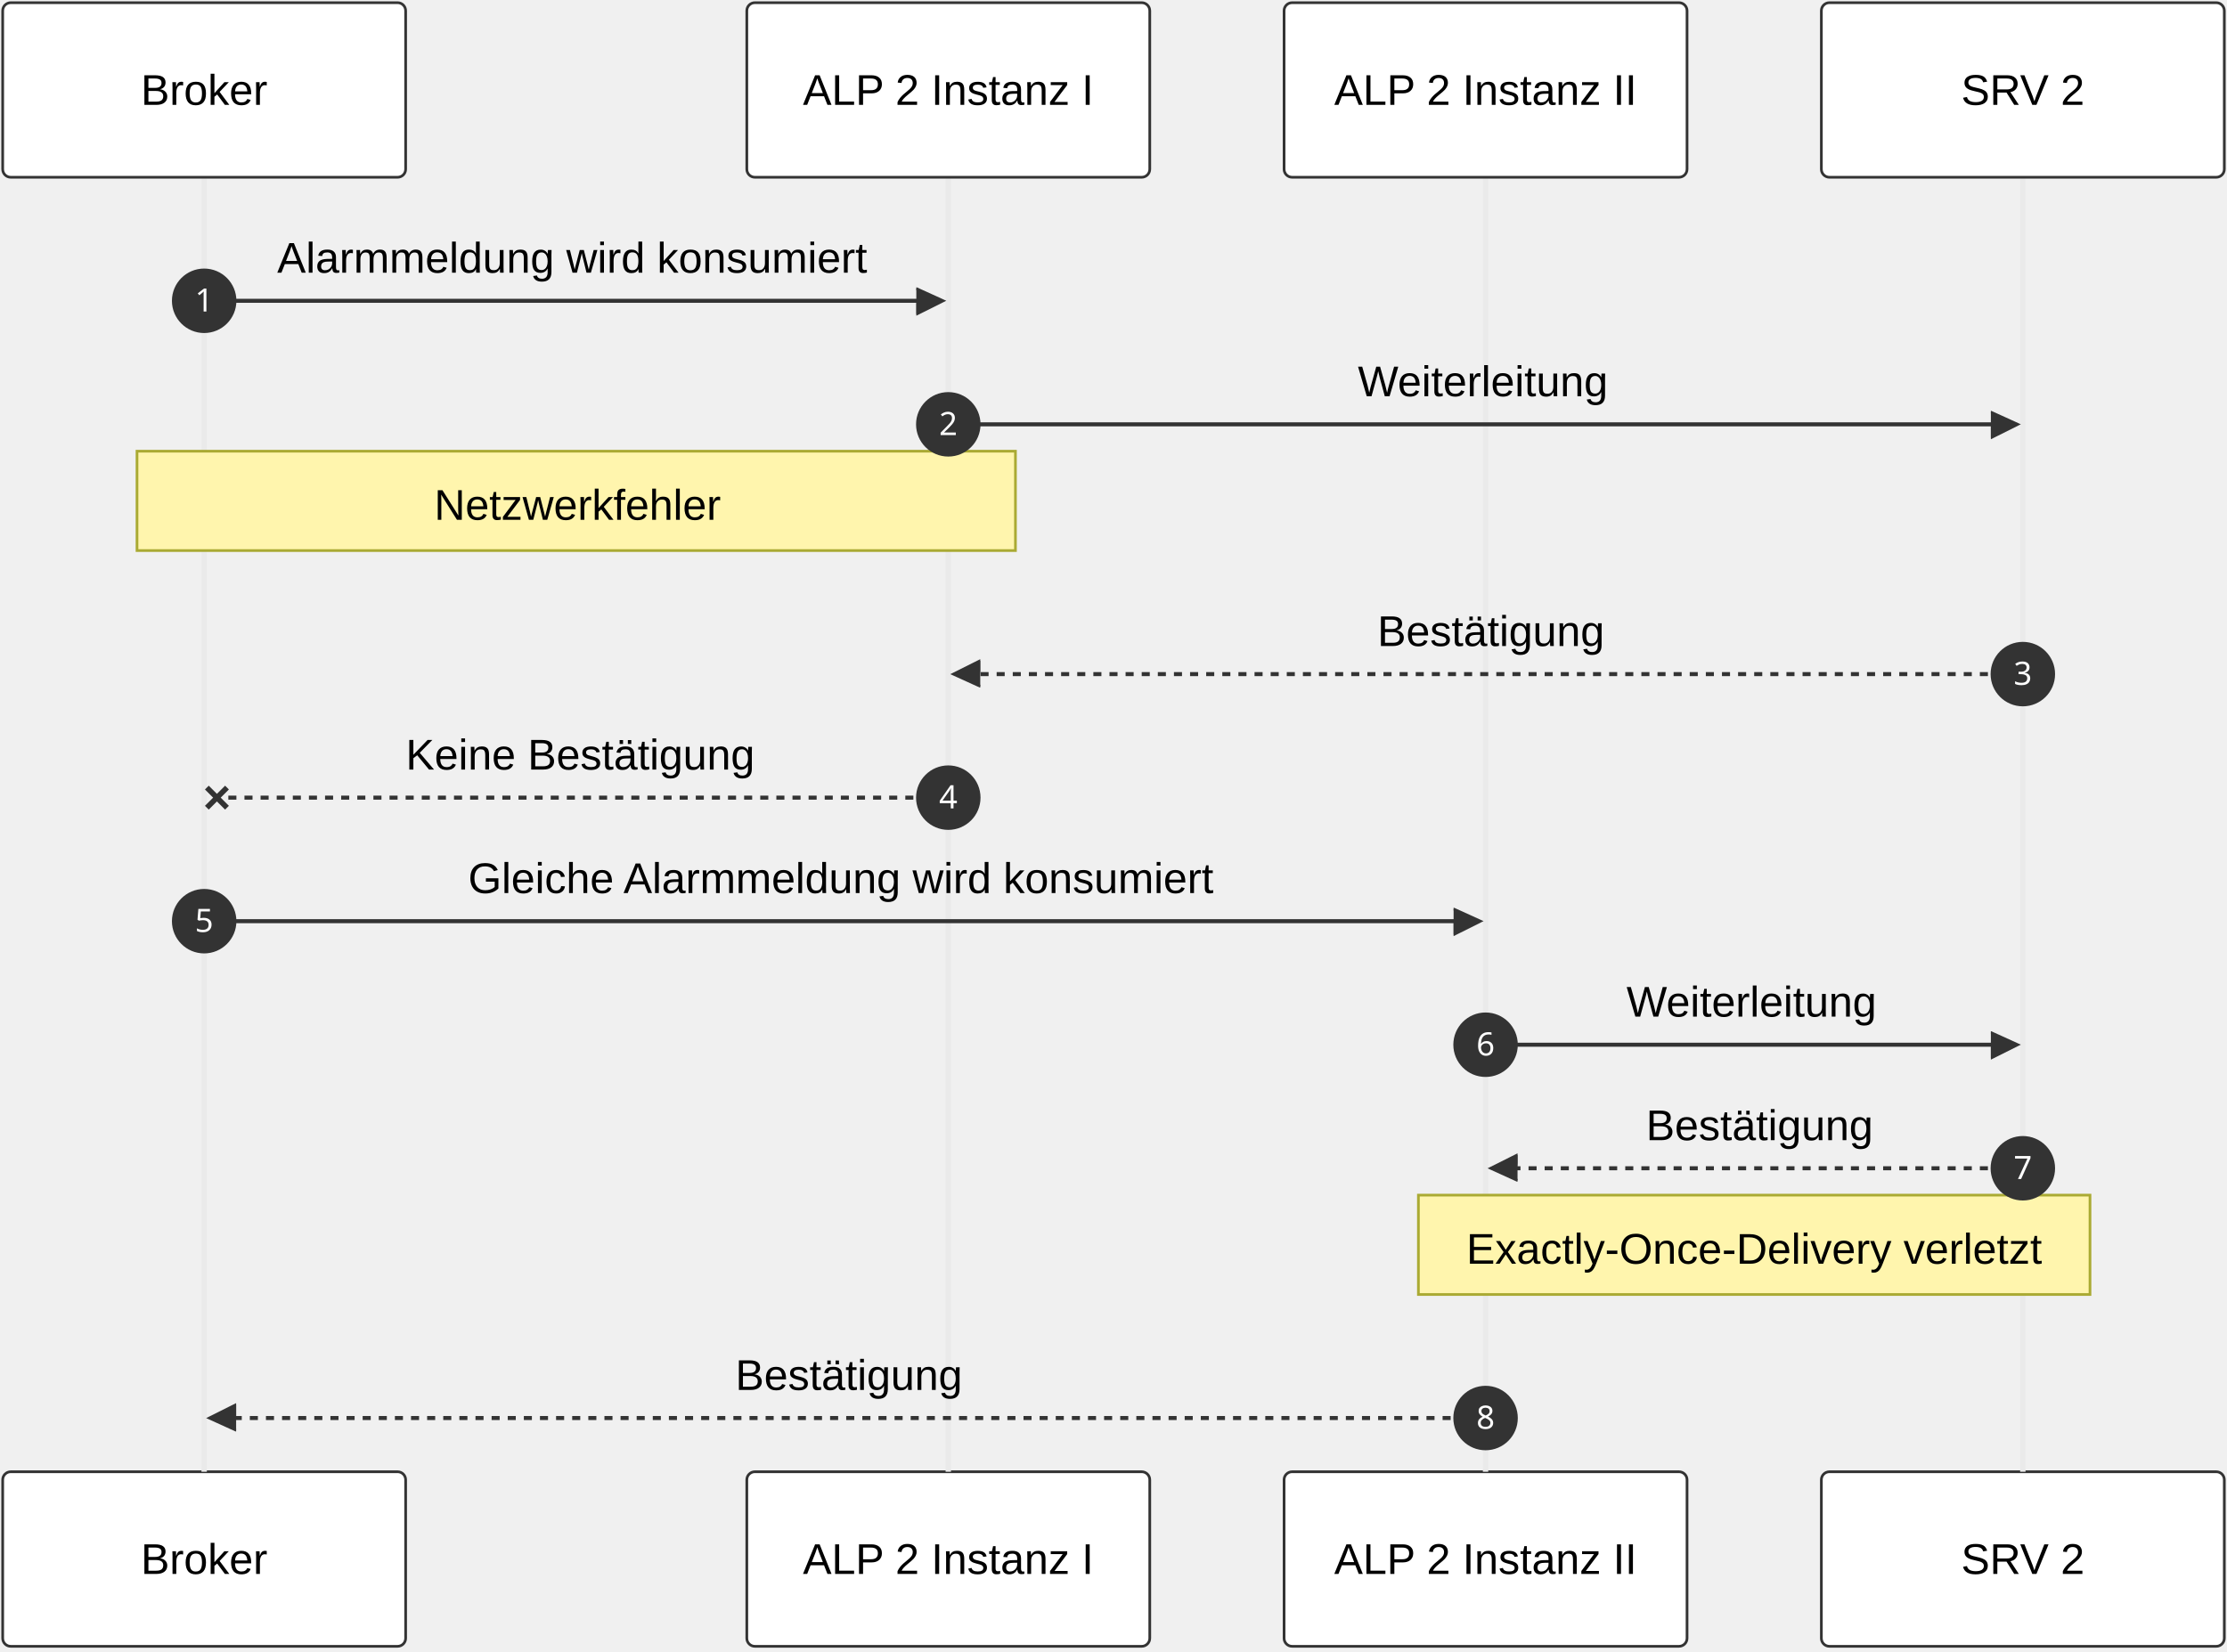
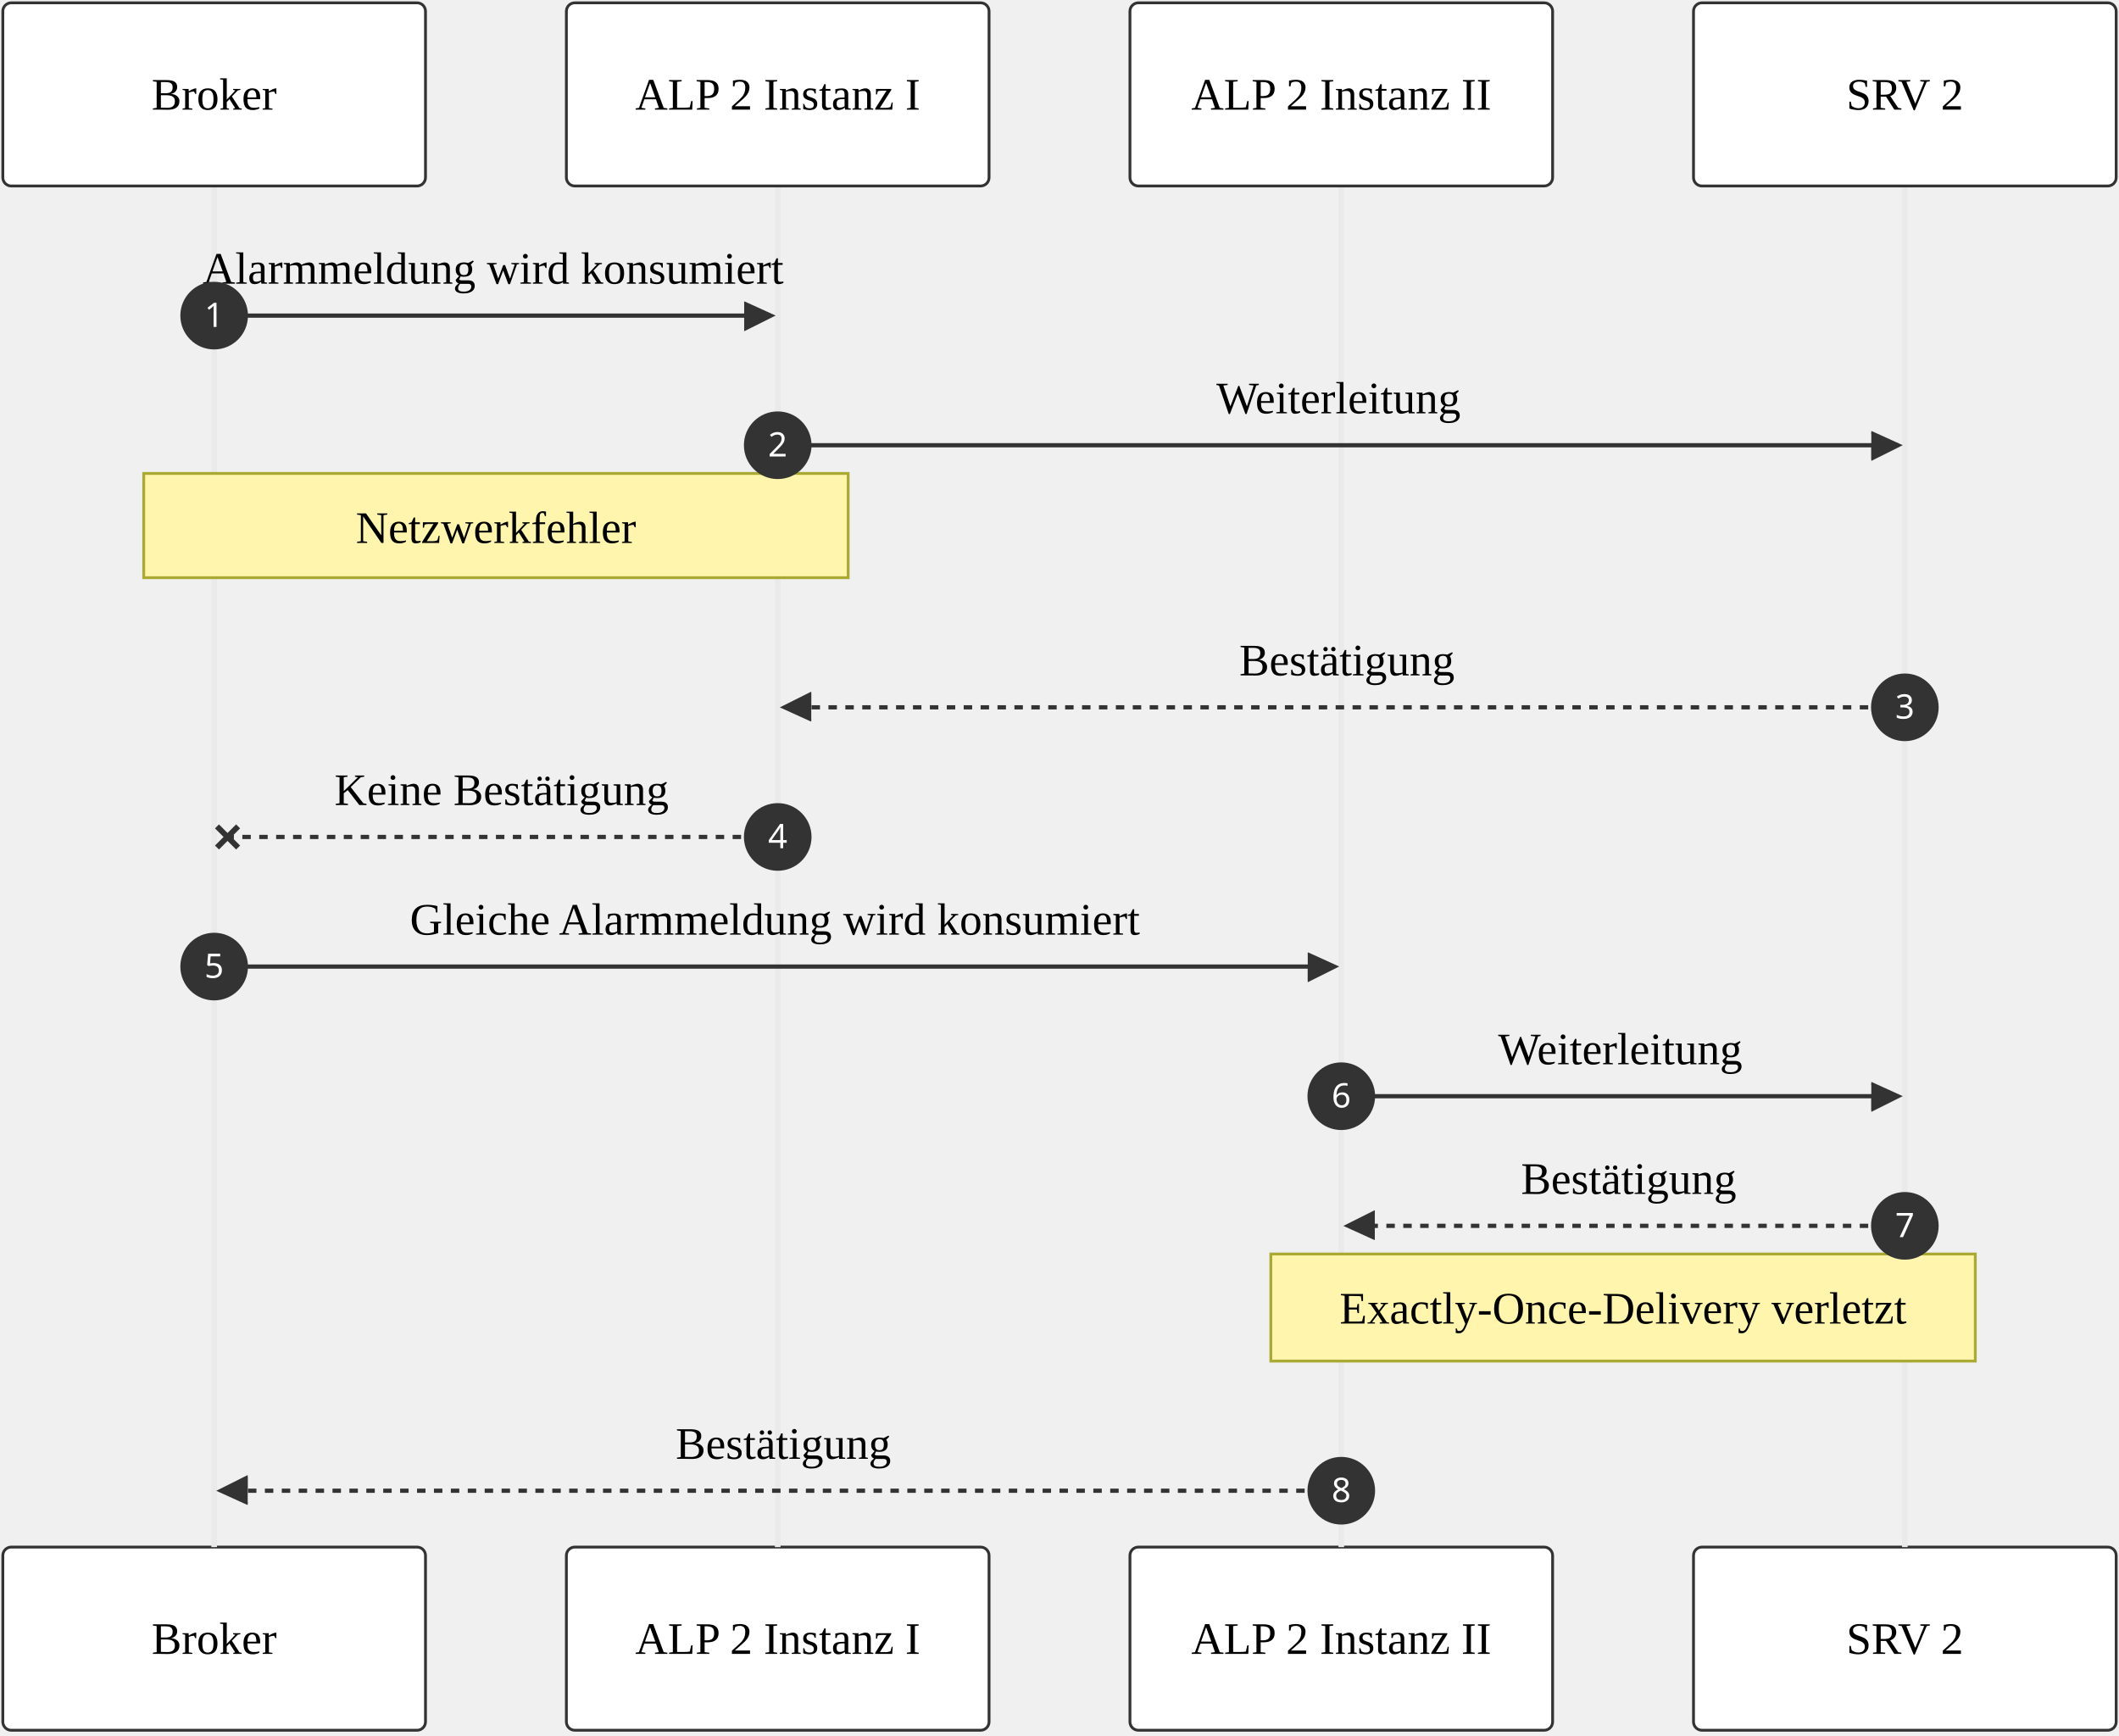
- <svg xmlns="http://www.w3.org/2000/svg" id="my-svg" width="100%" style="max-width: 829px; background-color: white;" viewBox="-1 -1 829 615" role="graphics-document document" aria-roledescription="sequence">
+ <svg xmlns="http://www.w3.org/2000/svg" id="my-svg" width="100%" style="max-width: 752px; background-color: white;" viewBox="-1 -1 752 616" role="graphics-document document" aria-roledescription="sequence">
  <g>
-     <rect x="677" y="547" fill="#eaeaea" stroke="#666" width="150" height="65" name="S" rx="3" ry="3" class="actor actor-bottom" />
-     <text x="752" y="579.5" dominant-baseline="central" alignment-baseline="central" class="actor actor-box" style="text-anchor: middle; font-size: 16px; font-weight: 400;">
-       <tspan x="752" dy="0">SRV 2</tspan>
+     <rect x="600" y="548" fill="#eaeaea" stroke="#666" width="150" height="65" name="S" rx="3" ry="3" class="actor actor-bottom" />
+     <text x="675" y="580.5" dominant-baseline="central" alignment-baseline="central" class="actor actor-box" style="text-anchor: middle; font-size: 16px; font-weight: 400;">
+       <tspan x="675" dy="0">SRV 2</tspan>
    </text>
  </g>
  <g>
-     <rect x="477" y="547" fill="#eaeaea" stroke="#666" width="150" height="65" name="L2" rx="3" ry="3" class="actor actor-bottom" />
-     <text x="552" y="579.5" dominant-baseline="central" alignment-baseline="central" class="actor actor-box" style="text-anchor: middle; font-size: 16px; font-weight: 400;">
-       <tspan x="552" dy="0">ALP 2 Instanz II</tspan>
+     <rect x="400" y="548" fill="#eaeaea" stroke="#666" width="150" height="65" name="L2" rx="3" ry="3" class="actor actor-bottom" />
+     <text x="475" y="580.5" dominant-baseline="central" alignment-baseline="central" class="actor actor-box" style="text-anchor: middle; font-size: 16px; font-weight: 400;">
+       <tspan x="475" dy="0">ALP 2 Instanz II</tspan>
    </text>
  </g>
  <g>
-     <rect x="277" y="547" fill="#eaeaea" stroke="#666" width="150" height="65" name="L1" rx="3" ry="3" class="actor actor-bottom" />
-     <text x="352" y="579.5" dominant-baseline="central" alignment-baseline="central" class="actor actor-box" style="text-anchor: middle; font-size: 16px; font-weight: 400;">
-       <tspan x="352" dy="0">ALP 2 Instanz I</tspan>
+     <rect x="200" y="548" fill="#eaeaea" stroke="#666" width="150" height="65" name="L1" rx="3" ry="3" class="actor actor-bottom" />
+     <text x="275" y="580.5" dominant-baseline="central" alignment-baseline="central" class="actor actor-box" style="text-anchor: middle; font-size: 16px; font-weight: 400;">
+       <tspan x="275" dy="0">ALP 2 Instanz I</tspan>
    </text>
  </g>
  <g>
-     <rect x="0" y="547" fill="#eaeaea" stroke="#666" width="150" height="65" name="B" rx="3" ry="3" class="actor actor-bottom" />
-     <text x="75" y="579.5" dominant-baseline="central" alignment-baseline="central" class="actor actor-box" style="text-anchor: middle; font-size: 16px; font-weight: 400;">
+     <rect x="0" y="548" fill="#eaeaea" stroke="#666" width="150" height="65" name="B" rx="3" ry="3" class="actor actor-bottom" />
+     <text x="75" y="580.5" dominant-baseline="central" alignment-baseline="central" class="actor actor-box" style="text-anchor: middle; font-size: 16px; font-weight: 400;">
      <tspan x="75" dy="0">Broker</tspan>
    </text>
  </g>
  <g>
-     <line id="actor3" x1="752" y1="65" x2="752" y2="547" class="actor-line 200" stroke-width="0.5px" stroke="#999" name="S" data-et="life-line" data-id="S" />
+     <line id="actor3" x1="675" y1="65" x2="675" y2="548" class="actor-line 200" stroke-width="0.5px" stroke="#999" name="S" data-et="life-line" data-id="S" />
    <g id="root-3" data-et="participant" data-type="participant" data-id="S">
-       <rect x="677" y="0" fill="#eaeaea" stroke="#666" width="150" height="65" name="S" rx="3" ry="3" class="actor actor-top" />
-       <text x="752" y="32.5" dominant-baseline="central" alignment-baseline="central" class="actor actor-box" style="text-anchor: middle; font-size: 16px; font-weight: 400;">
-         <tspan x="752" dy="0">SRV 2</tspan>
+       <rect x="600" y="0" fill="#eaeaea" stroke="#666" width="150" height="65" name="S" rx="3" ry="3" class="actor actor-top" />
+       <text x="675" y="32.5" dominant-baseline="central" alignment-baseline="central" class="actor actor-box" style="text-anchor: middle; font-size: 16px; font-weight: 400;">
+         <tspan x="675" dy="0">SRV 2</tspan>
      </text>
    </g>
  </g>
  <g>
-     <line id="actor2" x1="552" y1="65" x2="552" y2="547" class="actor-line 200" stroke-width="0.5px" stroke="#999" name="L2" data-et="life-line" data-id="L2" />
+     <line id="actor2" x1="475" y1="65" x2="475" y2="548" class="actor-line 200" stroke-width="0.5px" stroke="#999" name="L2" data-et="life-line" data-id="L2" />
    <g id="root-2" data-et="participant" data-type="participant" data-id="L2">
-       <rect x="477" y="0" fill="#eaeaea" stroke="#666" width="150" height="65" name="L2" rx="3" ry="3" class="actor actor-top" />
-       <text x="552" y="32.5" dominant-baseline="central" alignment-baseline="central" class="actor actor-box" style="text-anchor: middle; font-size: 16px; font-weight: 400;">
-         <tspan x="552" dy="0">ALP 2 Instanz II</tspan>
+       <rect x="400" y="0" fill="#eaeaea" stroke="#666" width="150" height="65" name="L2" rx="3" ry="3" class="actor actor-top" />
+       <text x="475" y="32.5" dominant-baseline="central" alignment-baseline="central" class="actor actor-box" style="text-anchor: middle; font-size: 16px; font-weight: 400;">
+         <tspan x="475" dy="0">ALP 2 Instanz II</tspan>
      </text>
    </g>
  </g>
  <g>
-     <line id="actor1" x1="352" y1="65" x2="352" y2="547" class="actor-line 200" stroke-width="0.5px" stroke="#999" name="L1" data-et="life-line" data-id="L1" />
+     <line id="actor1" x1="275" y1="65" x2="275" y2="548" class="actor-line 200" stroke-width="0.5px" stroke="#999" name="L1" data-et="life-line" data-id="L1" />
    <g id="root-1" data-et="participant" data-type="participant" data-id="L1">
-       <rect x="277" y="0" fill="#eaeaea" stroke="#666" width="150" height="65" name="L1" rx="3" ry="3" class="actor actor-top" />
-       <text x="352" y="32.5" dominant-baseline="central" alignment-baseline="central" class="actor actor-box" style="text-anchor: middle; font-size: 16px; font-weight: 400;">
-         <tspan x="352" dy="0">ALP 2 Instanz I</tspan>
+       <rect x="200" y="0" fill="#eaeaea" stroke="#666" width="150" height="65" name="L1" rx="3" ry="3" class="actor actor-top" />
+       <text x="275" y="32.5" dominant-baseline="central" alignment-baseline="central" class="actor actor-box" style="text-anchor: middle; font-size: 16px; font-weight: 400;">
+         <tspan x="275" dy="0">ALP 2 Instanz I</tspan>
      </text>
    </g>
  </g>
  <g>
-     <line id="actor0" x1="75" y1="65" x2="75" y2="547" class="actor-line 200" stroke-width="0.5px" stroke="#999" name="B" data-et="life-line" data-id="B" />
+     <line id="actor0" x1="75" y1="65" x2="75" y2="548" class="actor-line 200" stroke-width="0.5px" stroke="#999" name="B" data-et="life-line" data-id="B" />
    <g id="root-0" data-et="participant" data-type="participant" data-id="B">
      <rect x="0" y="0" fill="#eaeaea" stroke="#666" width="150" height="65" name="B" rx="3" ry="3" class="actor actor-top" />
      <text x="75" y="32.5" dominant-baseline="central" alignment-baseline="central" class="actor actor-box" style="text-anchor: middle; font-size: 16px; font-weight: 400;">
        <tspan x="75" dy="0">Broker</tspan>
      </text>
    </g>
  </g>
-   <style>#my-svg{font-family:"trebuchet ms",verdana,arial,sans-serif;font-size:16px;fill:#333;}@keyframes edge-animation-frame{from{stroke-dashoffset:0;}}@keyframes dash{to{stroke-dashoffset:0;}}#my-svg .edge-animation-slow{stroke-dasharray:9,5!important;stroke-dashoffset:900;animation:dash 50s linear infinite;stroke-linecap:round;}#my-svg .edge-animation-fast{stroke-dasharray:9,5!important;stroke-dashoffset:900;animation:dash 20s linear infinite;stroke-linecap:round;}#my-svg .error-icon{fill:hsl(220.588, 100%, 98.333%);}#my-svg .error-text{fill:rgb(8.5, 5.75, 0);stroke:rgb(8.5, 5.75, 0);}#my-svg .edge-thickness-normal{stroke-width:1px;}#my-svg .edge-thickness-thick{stroke-width:3.5px;}#my-svg .edge-pattern-solid{stroke-dasharray:0;}#my-svg .edge-thickness-invisible{stroke-width:0;fill:none;}#my-svg .edge-pattern-dashed{stroke-dasharray:3;}#my-svg .edge-pattern-dotted{stroke-dasharray:2;}#my-svg .marker{fill:#0b0b0b;stroke:#0b0b0b;}#my-svg .marker.cross{stroke:#0b0b0b;}#my-svg svg{font-family:"trebuchet ms",verdana,arial,sans-serif;font-size:16px;}#my-svg p{margin:0;}#my-svg .actor{stroke:#333333;fill:#ffffff;stroke-width:1;}#my-svg rect.actor.outer-path[data-look="neo"]{filter:drop-shadow( 1px 2px 2px rgba(185,185,185,1));}#my-svg rect.note[data-look="neo"]{stroke:#aaaa33;fill:#fff5ad;filter:drop-shadow( 1px 2px 2px rgba(185,185,185,1));}#my-svg text.actor&gt;tspan{fill:#000000;stroke:none;}#my-svg .actor-line{stroke:#EAEAEA;}#my-svg .innerArc{stroke-width:1.5;stroke-dasharray:none;}#my-svg .messageLine0{stroke-width:1.5;stroke-dasharray:none;stroke:#333333;}#my-svg .messageLine1{stroke-width:1.5;stroke-dasharray:2,2;stroke:#333333;}#my-svg [id$="-arrowhead"] path{fill:#333333;stroke:#333333;}#my-svg .sequenceNumber{fill:#ffffff;}#my-svg [id$="-sequencenumber"]{fill:#333333;}#my-svg [id$="-crosshead"] path{fill:#333333;stroke:#333333;}#my-svg .messageText{fill:#000000;stroke:none;}#my-svg .labelBox{stroke:#333333;fill:#ffffff;filter:none;}#my-svg .labelText,#my-svg .labelText&gt;tspan{fill:#000000;stroke:none;}#my-svg .loopText,#my-svg .loopText&gt;tspan{fill:#000000;stroke:none;}#my-svg .sectionTitle,#my-svg .sectionTitle&gt;tspan{fill:#000000;stroke:none;}#my-svg .loopLine{stroke-width:2px;stroke-dasharray:2,2;stroke:#333333;fill:#333333;}#my-svg .note{stroke:#aaaa33;fill:#fff5ad;}#my-svg .noteText,#my-svg .noteText&gt;tspan{fill:#000000;stroke:none;font-weight:normal;}#my-svg .activation0{fill:#f4f4f4;stroke:#666666;}#my-svg .activation1{fill:#f4f4f4;stroke:#666666;}#my-svg .activation2{fill:#f4f4f4;stroke:#666666;}#my-svg .actorPopupMenu{position:absolute;}#my-svg .actorPopupMenuPanel{position:absolute;fill:#ffffff;box-shadow:0px 8px 16px 0px rgba(0,0,0,0.2);filter:drop-shadow(3px 5px 2px rgb(0 0 0 / 0.4));}#my-svg .actor-man circle,#my-svg line{fill:#ffffff;stroke-width:2px;}#my-svg g rect.rect{filter:drop-shadow( 1px 2px 2px rgba(185,185,185,1));stroke:hsl(40.588, 60%, 83.333%);}#my-svg .node .neo-node{stroke:hsl(40.588, 60%, 83.333%);}#my-svg [data-look="neo"].node rect,#my-svg [data-look="neo"].cluster rect,#my-svg [data-look="neo"].node polygon{stroke:url(#my-svg-gradient);filter:drop-shadow( 1px 2px 2px rgba(185,185,185,1));}#my-svg [data-look="neo"].swimlane.cluster rect{filter:none;}#my-svg [data-look="neo"].node path{stroke:url(#my-svg-gradient);stroke-width:1px;}#my-svg [data-look="neo"].node .outer-path{filter:drop-shadow( 1px 2px 2px rgba(185,185,185,1));}#my-svg [data-look="neo"].node .neo-line path{stroke:hsl(40.588, 60%, 83.333%);filter:none;}#my-svg [data-look="neo"].node circle{stroke:url(#my-svg-gradient);filter:drop-shadow( 1px 2px 2px rgba(185,185,185,1));}#my-svg [data-look="neo"].node circle .state-start{fill:#000000;}#my-svg [data-look="neo"].icon-shape .icon{fill:url(#my-svg-gradient);filter:drop-shadow( 1px 2px 2px rgba(185,185,185,1));}#my-svg [data-look="neo"].icon-shape .icon-neo path{stroke:url(#my-svg-gradient);filter:drop-shadow( 1px 2px 2px rgba(185,185,185,1));}#my-svg :root{--mermaid-font-family:"trebuchet ms",verdana,arial,sans-serif;}</style>
+   <style>#my-svg{font-family:'Times New Roman',Times,serif;font-size:16px;fill:#333;}@keyframes edge-animation-frame{from{stroke-dashoffset:0;}}@keyframes dash{to{stroke-dashoffset:0;}}#my-svg .edge-animation-slow{stroke-dasharray:9,5!important;stroke-dashoffset:900;animation:dash 50s linear infinite;stroke-linecap:round;}#my-svg .edge-animation-fast{stroke-dasharray:9,5!important;stroke-dashoffset:900;animation:dash 20s linear infinite;stroke-linecap:round;}#my-svg .error-icon{fill:hsl(220.588, 100%, 98.333%);}#my-svg .error-text{fill:rgb(8.5, 5.75, 0);stroke:rgb(8.5, 5.75, 0);}#my-svg .edge-thickness-normal{stroke-width:1px;}#my-svg .edge-thickness-thick{stroke-width:3.5px;}#my-svg .edge-pattern-solid{stroke-dasharray:0;}#my-svg .edge-thickness-invisible{stroke-width:0;fill:none;}#my-svg .edge-pattern-dashed{stroke-dasharray:3;}#my-svg .edge-pattern-dotted{stroke-dasharray:2;}#my-svg .marker{fill:#0b0b0b;stroke:#0b0b0b;}#my-svg .marker.cross{stroke:#0b0b0b;}#my-svg svg{font-family:'Times New Roman',Times,serif;font-size:16px;}#my-svg p{margin:0;}#my-svg .actor{stroke:#333333;fill:#ffffff;stroke-width:1;}#my-svg rect.actor.outer-path[data-look="neo"]{filter:drop-shadow( 1px 2px 2px rgba(185,185,185,1));}#my-svg rect.note[data-look="neo"]{stroke:#aaaa33;fill:#fff5ad;filter:drop-shadow( 1px 2px 2px rgba(185,185,185,1));}#my-svg text.actor&gt;tspan{fill:#000000;stroke:none;}#my-svg .actor-line{stroke:#EAEAEA;}#my-svg .innerArc{stroke-width:1.5;stroke-dasharray:none;}#my-svg .messageLine0{stroke-width:1.5;stroke-dasharray:none;stroke:#333333;}#my-svg .messageLine1{stroke-width:1.5;stroke-dasharray:2,2;stroke:#333333;}#my-svg [id$="-arrowhead"] path{fill:#333333;stroke:#333333;}#my-svg .sequenceNumber{fill:#ffffff;}#my-svg [id$="-sequencenumber"]{fill:#333333;}#my-svg [id$="-crosshead"] path{fill:#333333;stroke:#333333;}#my-svg .messageText{fill:#000000;stroke:none;}#my-svg .labelBox{stroke:#333333;fill:#ffffff;filter:none;}#my-svg .labelText,#my-svg .labelText&gt;tspan{fill:#000000;stroke:none;}#my-svg .loopText,#my-svg .loopText&gt;tspan{fill:#000000;stroke:none;}#my-svg .sectionTitle,#my-svg .sectionTitle&gt;tspan{fill:#000000;stroke:none;}#my-svg .loopLine{stroke-width:2px;stroke-dasharray:2,2;stroke:#333333;fill:#333333;}#my-svg .note{stroke:#aaaa33;fill:#fff5ad;}#my-svg .noteText,#my-svg .noteText&gt;tspan{fill:#000000;stroke:none;font-weight:normal;}#my-svg .activation0{fill:#f4f4f4;stroke:#666666;}#my-svg .activation1{fill:#f4f4f4;stroke:#666666;}#my-svg .activation2{fill:#f4f4f4;stroke:#666666;}#my-svg .actorPopupMenu{position:absolute;}#my-svg .actorPopupMenuPanel{position:absolute;fill:#ffffff;box-shadow:0px 8px 16px 0px rgba(0,0,0,0.2);filter:drop-shadow(3px 5px 2px rgb(0 0 0 / 0.4));}#my-svg .actor-man circle,#my-svg line{fill:#ffffff;stroke-width:2px;}#my-svg g rect.rect{filter:drop-shadow( 1px 2px 2px rgba(185,185,185,1));stroke:hsl(40.588, 60%, 83.333%);}#my-svg .node .neo-node{stroke:hsl(40.588, 60%, 83.333%);}#my-svg [data-look="neo"].node rect,#my-svg [data-look="neo"].cluster rect,#my-svg [data-look="neo"].node polygon{stroke:url(#my-svg-gradient);filter:drop-shadow( 1px 2px 2px rgba(185,185,185,1));}#my-svg [data-look="neo"].swimlane.cluster rect{filter:none;}#my-svg [data-look="neo"].node path{stroke:url(#my-svg-gradient);stroke-width:1px;}#my-svg [data-look="neo"].node .outer-path{filter:drop-shadow( 1px 2px 2px rgba(185,185,185,1));}#my-svg [data-look="neo"].node .neo-line path{stroke:hsl(40.588, 60%, 83.333%);filter:none;}#my-svg [data-look="neo"].node circle{stroke:url(#my-svg-gradient);filter:drop-shadow( 1px 2px 2px rgba(185,185,185,1));}#my-svg [data-look="neo"].node circle .state-start{fill:#000000;}#my-svg [data-look="neo"].icon-shape .icon{fill:url(#my-svg-gradient);filter:drop-shadow( 1px 2px 2px rgba(185,185,185,1));}#my-svg [data-look="neo"].icon-shape .icon-neo path{stroke:url(#my-svg-gradient);filter:drop-shadow( 1px 2px 2px rgba(185,185,185,1));}#my-svg :root{--mermaid-font-family:"trebuchet ms",verdana,arial,sans-serif;}</style>
  <g />
  <defs>
    <symbol id="my-svg-computer" width="24" height="24">
      <path transform="scale(.5)" d="M2 2v13h20v-13h-20zm18 11h-16v-9h16v9zm-10.228 6l.466-1h3.524l.467 1h-4.457zm14.228 3h-24l2-6h2.104l-1.33 4h18.45l-1.297-4h2.073l2 6zm-5-10h-14v-7h14v7z" />
    </symbol>
  </defs>
  <defs>
    <symbol id="my-svg-database" fill-rule="evenodd" clip-rule="evenodd">
      <path transform="scale(.5)" d="M12.258.001l.256.004.255.005.253.008.251.01.249.012.247.015.246.016.242.019.241.02.239.023.236.024.233.027.231.028.229.031.225.032.223.034.22.036.217.038.214.04.211.041.208.043.205.045.201.046.198.048.194.05.191.051.187.053.183.054.18.056.175.057.172.059.168.06.163.061.16.063.155.064.15.066.074.033.073.033.071.034.07.034.069.035.068.035.067.035.066.035.064.036.064.036.062.036.06.036.06.037.058.037.058.037.055.038.055.038.053.038.052.038.051.039.05.039.048.039.047.039.045.04.044.04.043.04.041.04.04.041.039.041.037.041.036.041.034.041.033.042.032.042.03.042.029.042.027.042.026.043.024.043.023.043.021.043.02.043.018.044.017.043.015.044.013.044.012.044.011.045.009.044.007.045.006.045.004.045.002.045.001.045v17l-.001.045-.002.045-.004.045-.006.045-.007.045-.009.044-.011.045-.012.044-.013.044-.015.044-.017.043-.018.044-.02.043-.021.043-.023.043-.024.043-.026.043-.027.042-.029.042-.03.042-.032.042-.033.042-.034.041-.036.041-.037.041-.039.041-.04.041-.041.04-.043.04-.044.04-.045.04-.047.039-.048.039-.05.039-.051.039-.052.038-.053.038-.055.038-.055.038-.058.037-.058.037-.06.037-.06.036-.062.036-.064.036-.064.036-.066.035-.067.035-.068.035-.069.035-.07.034-.071.034-.073.033-.074.033-.15.066-.155.064-.16.063-.163.061-.168.06-.172.059-.175.057-.18.056-.183.054-.187.053-.191.051-.194.05-.198.048-.201.046-.205.045-.208.043-.211.041-.214.04-.217.038-.22.036-.223.034-.225.032-.229.031-.231.028-.233.027-.236.024-.239.023-.241.02-.242.019-.246.016-.247.015-.249.012-.251.01-.253.008-.255.005-.256.004-.258.001-.258-.001-.256-.004-.255-.005-.253-.008-.251-.01-.249-.012-.247-.015-.245-.016-.243-.019-.241-.02-.238-.023-.236-.024-.234-.027-.231-.028-.228-.031-.226-.032-.223-.034-.22-.036-.217-.038-.214-.04-.211-.041-.208-.043-.204-.045-.201-.046-.198-.048-.195-.05-.19-.051-.187-.053-.184-.054-.179-.056-.176-.057-.172-.059-.167-.06-.164-.061-.159-.063-.155-.064-.151-.066-.074-.033-.072-.033-.072-.034-.07-.034-.069-.035-.068-.035-.067-.035-.066-.035-.064-.036-.063-.036-.062-.036-.061-.036-.06-.037-.058-.037-.057-.037-.056-.038-.055-.038-.053-.038-.052-.038-.051-.039-.049-.039-.049-.039-.046-.039-.046-.04-.044-.04-.043-.04-.041-.04-.04-.041-.039-.041-.037-.041-.036-.041-.034-.041-.033-.042-.032-.042-.03-.042-.029-.042-.027-.042-.026-.043-.024-.043-.023-.043-.021-.043-.02-.043-.018-.044-.017-.043-.015-.044-.013-.044-.012-.044-.011-.045-.009-.044-.007-.045-.006-.045-.004-.045-.002-.045-.001-.045v-17l.001-.045.002-.045.004-.045.006-.045.007-.045.009-.044.011-.045.012-.044.013-.044.015-.044.017-.043.018-.044.02-.043.021-.043.023-.043.024-.043.026-.043.027-.042.029-.042.03-.042.032-.042.033-.042.034-.041.036-.041.037-.041.039-.041.04-.041.041-.04.043-.04.044-.04.046-.04.046-.039.049-.039.049-.039.051-.039.052-.038.053-.038.055-.038.056-.038.057-.037.058-.037.06-.037.061-.036.062-.036.063-.036.064-.036.066-.035.067-.035.068-.035.069-.035.07-.034.072-.034.072-.033.074-.033.151-.066.155-.064.159-.063.164-.061.167-.06.172-.059.176-.057.179-.056.184-.054.187-.053.19-.051.195-.05.198-.048.201-.046.204-.045.208-.043.211-.041.214-.04.217-.038.22-.036.223-.034.226-.032.228-.031.231-.028.234-.027.236-.024.238-.023.241-.02.243-.019.245-.016.247-.015.249-.012.251-.01.253-.008.255-.005.256-.004.258-.001.258.001zm-9.258 20.499v.01l.001.021.003.021.004.022.005.021.006.022.007.022.009.023.01.022.011.023.012.023.013.023.015.023.016.024.017.023.018.024.019.024.021.024.022.025.023.024.024.025.052.049.056.05.061.051.066.051.07.051.075.051.079.052.084.052.088.052.092.052.097.052.102.051.105.052.11.052.114.051.119.051.123.051.127.05.131.05.135.05.139.048.144.049.147.047.152.047.155.047.16.045.163.045.167.043.171.043.176.041.178.041.183.039.187.039.19.037.194.035.197.035.202.033.204.031.209.03.212.029.216.027.219.025.222.024.226.021.23.02.233.018.236.016.24.015.243.012.246.01.249.008.253.005.256.004.259.001.26-.001.257-.004.254-.005.25-.008.247-.011.244-.012.241-.014.237-.016.233-.018.231-.021.226-.021.224-.024.22-.026.216-.027.212-.028.21-.031.205-.031.202-.034.198-.034.194-.036.191-.037.187-.039.183-.04.179-.04.175-.042.172-.043.168-.044.163-.045.16-.046.155-.046.152-.047.148-.048.143-.049.139-.049.136-.05.131-.05.126-.05.123-.051.118-.052.114-.051.11-.052.106-.052.101-.052.096-.052.092-.052.088-.053.083-.051.079-.052.074-.052.07-.051.065-.051.06-.051.056-.05.051-.05.023-.024.023-.025.021-.024.02-.024.019-.024.018-.024.017-.024.015-.023.014-.024.013-.023.012-.023.01-.023.01-.022.008-.022.006-.022.006-.022.004-.022.004-.021.001-.021.001-.021v-4.127l-.077.055-.08.053-.083.054-.085.053-.087.052-.09.052-.093.051-.095.05-.097.05-.1.049-.102.049-.105.048-.106.047-.109.047-.111.046-.114.045-.115.045-.118.044-.12.043-.122.042-.124.042-.126.041-.128.04-.13.04-.132.038-.134.038-.135.037-.138.037-.139.035-.142.035-.143.034-.144.033-.147.032-.148.031-.15.03-.151.03-.153.029-.154.027-.156.027-.158.026-.159.025-.161.024-.162.023-.163.022-.165.021-.166.02-.167.019-.169.018-.169.017-.171.016-.173.015-.173.014-.175.013-.175.012-.177.011-.178.01-.179.008-.179.008-.181.006-.182.005-.182.004-.184.003-.184.002h-.37l-.184-.002-.184-.003-.182-.004-.182-.005-.181-.006-.179-.008-.179-.008-.178-.01-.176-.011-.176-.012-.175-.013-.173-.014-.172-.015-.171-.016-.17-.017-.169-.018-.167-.019-.166-.02-.165-.021-.163-.022-.162-.023-.161-.024-.159-.025-.157-.026-.156-.027-.155-.027-.153-.029-.151-.03-.15-.03-.148-.031-.146-.032-.145-.033-.143-.034-.141-.035-.14-.035-.137-.037-.136-.037-.134-.038-.132-.038-.13-.04-.128-.04-.126-.041-.124-.042-.122-.042-.12-.044-.117-.043-.116-.045-.113-.045-.112-.046-.109-.047-.106-.047-.105-.048-.102-.049-.1-.049-.097-.05-.095-.05-.093-.052-.09-.051-.087-.052-.085-.053-.083-.054-.08-.054-.077-.054v4.127zm0-5.654v.011l.001.021.003.021.004.021.005.022.006.022.007.022.009.022.01.022.011.023.012.023.013.023.015.024.016.023.017.024.018.024.019.024.021.024.022.024.023.025.024.024.052.05.056.05.061.05.066.051.07.051.075.052.079.051.084.052.088.052.092.052.097.052.102.052.105.052.11.051.114.051.119.052.123.05.127.051.131.05.135.049.139.049.144.048.147.048.152.047.155.046.16.045.163.045.167.044.171.042.176.042.178.04.183.04.187.038.19.037.194.036.197.034.202.033.204.032.209.03.212.028.216.027.219.025.222.024.226.022.23.02.233.018.236.016.24.014.243.012.246.01.249.008.253.006.256.003.259.001.26-.001.257-.003.254-.006.25-.008.247-.01.244-.012.241-.015.237-.016.233-.018.231-.02.226-.022.224-.024.22-.025.216-.027.212-.029.21-.03.205-.032.202-.033.198-.035.194-.036.191-.037.187-.039.183-.039.179-.041.175-.042.172-.043.168-.044.163-.045.16-.045.155-.047.152-.047.148-.048.143-.048.139-.05.136-.049.131-.05.126-.051.123-.051.118-.051.114-.052.11-.052.106-.052.101-.052.096-.052.092-.052.088-.052.083-.052.079-.052.074-.051.07-.052.065-.051.06-.05.056-.051.051-.049.023-.025.023-.024.021-.025.02-.024.019-.024.018-.024.017-.024.015-.023.014-.023.013-.024.012-.022.01-.023.01-.023.008-.022.006-.022.006-.022.004-.021.004-.022.001-.021.001-.021v-4.139l-.077.054-.08.054-.083.054-.085.052-.087.053-.09.051-.093.051-.095.051-.097.05-.1.049-.102.049-.105.048-.106.047-.109.047-.111.046-.114.045-.115.044-.118.044-.12.044-.122.042-.124.042-.126.041-.128.04-.13.039-.132.039-.134.038-.135.037-.138.036-.139.036-.142.035-.143.033-.144.033-.147.033-.148.031-.15.03-.151.03-.153.028-.154.028-.156.027-.158.026-.159.025-.161.024-.162.023-.163.022-.165.021-.166.02-.167.019-.169.018-.169.017-.171.016-.173.015-.173.014-.175.013-.175.012-.177.011-.178.009-.179.009-.179.007-.181.007-.182.005-.182.004-.184.003-.184.002h-.37l-.184-.002-.184-.003-.182-.004-.182-.005-.181-.007-.179-.007-.179-.009-.178-.009-.176-.011-.176-.012-.175-.013-.173-.014-.172-.015-.171-.016-.17-.017-.169-.018-.167-.019-.166-.02-.165-.021-.163-.022-.162-.023-.161-.024-.159-.025-.157-.026-.156-.027-.155-.028-.153-.028-.151-.03-.15-.03-.148-.031-.146-.033-.145-.033-.143-.033-.141-.035-.14-.036-.137-.036-.136-.037-.134-.038-.132-.039-.13-.039-.128-.04-.126-.041-.124-.042-.122-.043-.12-.043-.117-.044-.116-.044-.113-.046-.112-.046-.109-.046-.106-.047-.105-.048-.102-.049-.1-.049-.097-.05-.095-.051-.093-.051-.09-.051-.087-.053-.085-.052-.083-.054-.08-.054-.077-.054v4.139zm0-5.666v.011l.001.02.003.022.004.021.005.022.006.021.007.022.009.023.01.022.011.023.012.023.013.023.015.023.016.024.017.024.018.023.019.024.021.025.022.024.023.024.024.025.052.05.056.05.061.05.066.051.07.051.075.052.079.051.084.052.088.052.092.052.097.052.102.052.105.051.11.052.114.051.119.051.123.051.127.05.131.05.135.05.139.049.144.048.147.048.152.047.155.046.16.045.163.045.167.043.171.043.176.042.178.04.183.04.187.038.19.037.194.036.197.034.202.033.204.032.209.03.212.028.216.027.219.025.222.024.226.021.23.02.233.018.236.017.24.014.243.012.246.01.249.008.253.006.256.003.259.001.26-.001.257-.003.254-.006.25-.008.247-.01.244-.013.241-.014.237-.016.233-.018.231-.02.226-.022.224-.024.22-.025.216-.027.212-.029.21-.03.205-.032.202-.033.198-.035.194-.036.191-.037.187-.039.183-.039.179-.041.175-.042.172-.043.168-.044.163-.045.16-.045.155-.047.152-.047.148-.048.143-.049.139-.049.136-.049.131-.051.126-.05.123-.051.118-.052.114-.051.11-.052.106-.052.101-.052.096-.052.092-.052.088-.052.083-.052.079-.052.074-.052.07-.051.065-.051.06-.051.056-.05.051-.049.023-.025.023-.025.021-.024.02-.024.019-.024.018-.024.017-.024.015-.023.014-.024.013-.023.012-.023.01-.022.01-.023.008-.022.006-.022.006-.022.004-.022.004-.021.001-.021.001-.021v-4.153l-.077.054-.08.054-.083.053-.085.053-.087.053-.09.051-.093.051-.095.051-.097.05-.1.049-.102.048-.105.048-.106.048-.109.046-.111.046-.114.046-.115.044-.118.044-.12.043-.122.043-.124.042-.126.041-.128.04-.13.039-.132.039-.134.038-.135.037-.138.036-.139.036-.142.034-.143.034-.144.033-.147.032-.148.032-.15.03-.151.03-.153.028-.154.028-.156.027-.158.026-.159.024-.161.024-.162.023-.163.023-.165.021-.166.02-.167.019-.169.018-.169.017-.171.016-.173.015-.173.014-.175.013-.175.012-.177.01-.178.01-.179.009-.179.007-.181.006-.182.006-.182.004-.184.003-.184.001-.185.001-.185-.001-.184-.001-.184-.003-.182-.004-.182-.006-.181-.006-.179-.007-.179-.009-.178-.01-.176-.01-.176-.012-.175-.013-.173-.014-.172-.015-.171-.016-.17-.017-.169-.018-.167-.019-.166-.02-.165-.021-.163-.023-.162-.023-.161-.024-.159-.024-.157-.026-.156-.027-.155-.028-.153-.028-.151-.03-.15-.03-.148-.032-.146-.032-.145-.033-.143-.034-.141-.034-.14-.036-.137-.036-.136-.037-.134-.038-.132-.039-.13-.039-.128-.041-.126-.041-.124-.041-.122-.043-.12-.043-.117-.044-.116-.044-.113-.046-.112-.046-.109-.046-.106-.048-.105-.048-.102-.048-.1-.05-.097-.049-.095-.051-.093-.051-.09-.052-.087-.052-.085-.053-.083-.053-.08-.054-.077-.054v4.153zm8.74-8.179l-.257.004-.254.005-.25.008-.247.011-.244.012-.241.014-.237.016-.233.018-.231.021-.226.022-.224.023-.22.026-.216.027-.212.028-.21.031-.205.032-.202.033-.198.034-.194.036-.191.038-.187.038-.183.04-.179.041-.175.042-.172.043-.168.043-.163.045-.16.046-.155.046-.152.048-.148.048-.143.048-.139.049-.136.05-.131.05-.126.051-.123.051-.118.051-.114.052-.11.052-.106.052-.101.052-.096.052-.092.052-.088.052-.083.052-.079.052-.074.051-.07.052-.065.051-.06.05-.056.05-.051.05-.023.025-.023.024-.021.024-.02.025-.019.024-.018.024-.017.023-.015.024-.014.023-.013.023-.012.023-.01.023-.01.022-.008.022-.006.023-.006.021-.004.022-.004.021-.001.021-.001.021.001.021.001.021.004.021.004.022.006.021.006.023.008.022.01.022.01.023.012.023.013.023.014.023.015.024.017.023.018.024.019.024.02.025.021.024.023.024.023.025.051.05.056.05.06.05.065.051.07.052.074.051.079.052.083.052.088.052.092.052.096.052.101.052.106.052.11.052.114.052.118.051.123.051.126.051.131.05.136.05.139.049.143.048.148.048.152.048.155.046.16.046.163.045.168.043.172.043.175.042.179.041.183.04.187.038.191.038.194.036.198.034.202.033.205.032.21.031.212.028.216.027.22.026.224.023.226.022.231.021.233.018.237.016.241.014.244.012.247.011.25.008.254.005.257.004.26.001.26-.001.257-.004.254-.005.25-.008.247-.011.244-.012.241-.014.237-.016.233-.018.231-.021.226-.022.224-.023.22-.026.216-.027.212-.028.21-.031.205-.032.202-.033.198-.034.194-.036.191-.038.187-.038.183-.04.179-.041.175-.042.172-.043.168-.043.163-.045.16-.046.155-.046.152-.048.148-.048.143-.048.139-.049.136-.05.131-.05.126-.051.123-.051.118-.051.114-.052.11-.052.106-.052.101-.052.096-.052.092-.052.088-.052.083-.052.079-.052.074-.051.07-.052.065-.051.06-.05.056-.05.051-.05.023-.025.023-.024.021-.024.02-.025.019-.024.018-.024.017-.023.015-.024.014-.023.013-.023.012-.023.01-.023.01-.022.008-.022.006-.023.006-.021.004-.022.004-.021.001-.021.001-.021-.001-.021-.001-.021-.004-.021-.004-.022-.006-.021-.006-.023-.008-.022-.01-.022-.01-.023-.012-.023-.013-.023-.014-.023-.015-.024-.017-.023-.018-.024-.019-.024-.02-.025-.021-.024-.023-.024-.023-.025-.051-.05-.056-.05-.06-.05-.065-.051-.07-.052-.074-.051-.079-.052-.083-.052-.088-.052-.092-.052-.096-.052-.101-.052-.106-.052-.11-.052-.114-.052-.118-.051-.123-.051-.126-.051-.131-.05-.136-.05-.139-.049-.143-.048-.148-.048-.152-.048-.155-.046-.16-.046-.163-.045-.168-.043-.172-.043-.175-.042-.179-.041-.183-.04-.187-.038-.191-.038-.194-.036-.198-.034-.202-.033-.205-.032-.21-.031-.212-.028-.216-.027-.22-.026-.224-.023-.226-.022-.231-.021-.233-.018-.237-.016-.241-.014-.244-.012-.247-.011-.25-.008-.254-.005-.257-.004-.26-.001-.26.001z" />
    </symbol>
  </defs>
  <defs>
    <symbol id="my-svg-clock" width="24" height="24">
      <path transform="scale(.5)" d="M12 2c5.514 0 10 4.486 10 10s-4.486 10-10 10-10-4.486-10-10 4.486-10 10-10zm0-2c-6.627 0-12 5.373-12 12s5.373 12 12 12 12-5.373 12-12-5.373-12-12-12zm5.848 12.459c.202.038.202.333.001.372-1.907.361-6.045 1.111-6.547 1.111-.719 0-1.301-.582-1.301-1.301 0-.512.77-5.447 1.125-7.445.034-.192.312-.181.343.014l.985 6.238 5.394 1.011z" />
    </symbol>
  </defs>
  <defs>
    <marker id="my-svg-arrowhead" refX="7.9" refY="5" markerUnits="userSpaceOnUse" markerWidth="12" markerHeight="12" orient="auto-start-reverse">
      <path d="M -1 0 L 10 5 L 0 10 z" />
    </marker>
  </defs>
  <defs>
    <marker id="my-svg-crosshead" markerWidth="15" markerHeight="8" orient="auto" refX="4" refY="4.5">
      <path fill="none" stroke="#000000" stroke-width="1pt" d="M 1,2 L 6,7 M 6,2 L 1,7" style="stroke-dasharray: 0, 0;" />
    </marker>
  </defs>
  <defs>
    <marker id="my-svg-filled-head" refX="15.5" refY="7" markerWidth="20" markerHeight="28" orient="auto">
      <path d="M 18,7 L9,13 L14,7 L9,1 Z" />
    </marker>
  </defs>
  <defs>
    <marker id="my-svg-sequencenumber" refX="15" refY="15" markerWidth="60" markerHeight="40" orient="auto">
      <circle cx="15" cy="15" r="6" />
    </marker>
  </defs>
  <defs>
    <marker id="my-svg-solidTopArrowHead" refX="7.9" refY="7.25" markerUnits="userSpaceOnUse" markerWidth="12" markerHeight="12" orient="auto-start-reverse">
      <path d="M 0 0 L 10 8 L 0 8 z" />
    </marker>
  </defs>
  <defs>
    <marker id="my-svg-solidBottomArrowHead" refX="7.9" refY="0.75" markerUnits="userSpaceOnUse" markerWidth="12" markerHeight="12" orient="auto-start-reverse">
      <path d="M 0 0 L 10 0 L 0 8 z" />
    </marker>
  </defs>
  <defs>
    <marker id="my-svg-stickTopArrowHead" refX="7.5" refY="7" markerUnits="userSpaceOnUse" markerWidth="12" markerHeight="12" orient="auto-start-reverse">
      <path d="M 0 0 L 7 7" stroke="black" stroke-width="1.5" fill="none" />
    </marker>
  </defs>
  <defs>
    <marker id="my-svg-stickBottomArrowHead" refX="7.5" refY="0" markerUnits="userSpaceOnUse" markerWidth="12" markerHeight="12" orient="auto-start-reverse">
      <path d="M 0 7 L 7 0" stroke="black" stroke-width="1.5" fill="none" />
    </marker>
  </defs>
  <g data-et="note" data-id="i3">
-     <rect x="50" y="167" fill="#EDF2AE" stroke="#666" width="327" height="37" class="note" />
-     <text x="214" y="172" text-anchor="middle" dominant-baseline="middle" alignment-baseline="middle" class="noteText" dy="1em" style="font-size: 16px; font-weight: 400;">
-       <tspan x="214">Netzwerkfehler</tspan>
+     <rect x="50" y="167" fill="#EDF2AE" stroke="#666" width="250" height="37" class="note" />
+     <text x="175" y="172" text-anchor="middle" dominant-baseline="middle" alignment-baseline="middle" class="noteText" dy="1em" style="font-size: 16px; font-weight: 400;">
+       <tspan x="175">Netzwerkfehler</tspan>
    </text>
  </g>
  <g data-et="note" data-id="i9">
-     <rect x="527" y="444" fill="#EDF2AE" stroke="#666" width="250" height="37" class="note" />
-     <text x="652" y="449" text-anchor="middle" dominant-baseline="middle" alignment-baseline="middle" class="noteText" dy="1em" style="font-size: 16px; font-weight: 400;">
-       <tspan x="652">Exactly-Once-Delivery verletzt</tspan>
+     <rect x="450" y="444" fill="#EDF2AE" stroke="#666" width="250" height="38" class="note" />
+     <text x="575" y="449" text-anchor="middle" dominant-baseline="middle" alignment-baseline="middle" class="noteText" dy="1em" style="font-size: 16px; font-weight: 400;">
+       <tspan x="575">Exactly-Once-Delivery verletzt</tspan>
    </text>
  </g>
-   <text x="212" y="80" text-anchor="middle" dominant-baseline="middle" alignment-baseline="middle" class="messageText" dy="1em" style="font-size: 16px; font-weight: 400;">Alarmmeldung wird konsumiert</text>
-   <line x1="82" y1="111" x2="348" y2="111" class="messageLine0" data-et="message" data-id="i1" data-from="B" data-to="L1" stroke-width="2" stroke="none" marker-end="url(#my-svg-arrowhead)" style="fill: none;" />
+   <text x="174" y="80" text-anchor="middle" dominant-baseline="middle" alignment-baseline="middle" class="messageText" dy="1em" style="font-size: 16px; font-weight: 400;">Alarmmeldung wird konsumiert</text>
+   <line x1="82" y1="111" x2="271" y2="111" class="messageLine0" data-et="message" data-id="i1" data-from="B" data-to="L1" stroke-width="2" stroke="none" marker-end="url(#my-svg-arrowhead)" style="fill: none;" />
  <line x1="75" y1="111" x2="75" y2="111" stroke-width="0" marker-start="url(#my-svg-sequencenumber)" />
  <text x="75" y="115" font-family="sans-serif" font-size="12px" text-anchor="middle" class="sequenceNumber">1</text>
-   <text x="551" y="126" text-anchor="middle" dominant-baseline="middle" alignment-baseline="middle" class="messageText" dy="1em" style="font-size: 16px; font-weight: 400;">Weiterleitung</text>
-   <line x1="359" y1="157" x2="748" y2="157" class="messageLine0" data-et="message" data-id="i2" data-from="L1" data-to="S" stroke-width="2" stroke="none" marker-end="url(#my-svg-arrowhead)" style="fill: none;" />
-   <line x1="352" y1="157" x2="352" y2="157" stroke-width="0" marker-start="url(#my-svg-sequencenumber)" />
-   <text x="352" y="161" font-family="sans-serif" font-size="12px" text-anchor="middle" class="sequenceNumber">2</text>
-   <text x="554" y="219" text-anchor="middle" dominant-baseline="middle" alignment-baseline="middle" class="messageText" dy="1em" style="font-size: 16px; font-weight: 400;">Bestätigung</text>
-   <line x1="757" y1="250" x2="356" y2="250" class="messageLine1" data-et="message" data-id="i4" data-from="S" data-to="L1" stroke-width="2" stroke="none" marker-end="url(#my-svg-arrowhead)" style="stroke-dasharray: 3, 3; fill: none;" />
-   <line x1="752" y1="250" x2="752" y2="250" stroke-width="0" marker-start="url(#my-svg-sequencenumber)" />
-   <text x="752" y="254" font-family="sans-serif" font-size="12px" text-anchor="middle" class="sequenceNumber">3</text>
-   <text x="215" y="265" text-anchor="middle" dominant-baseline="middle" alignment-baseline="middle" class="messageText" dy="1em" style="font-size: 16px; font-weight: 400;">Keine Bestätigung</text>
-   <line x1="357" y1="296" x2="79" y2="296" class="messageLine1" data-et="message" data-id="i5" data-from="L1" data-to="B" stroke-width="2" stroke="none" marker-end="url(#my-svg-crosshead)" style="stroke-dasharray: 3, 3; fill: none;" />
-   <line x1="352" y1="296" x2="352" y2="296" stroke-width="0" marker-start="url(#my-svg-sequencenumber)" />
-   <text x="352" y="300" font-family="sans-serif" font-size="12px" text-anchor="middle" class="sequenceNumber">4</text>
-   <text x="312" y="311" text-anchor="middle" dominant-baseline="middle" alignment-baseline="middle" class="messageText" dy="1em" style="font-size: 16px; font-weight: 400;">Gleiche Alarmmeldung wird konsumiert</text>
-   <line x1="82" y1="342" x2="548" y2="342" class="messageLine0" data-et="message" data-id="i6" data-from="B" data-to="L2" stroke-width="2" stroke="none" marker-end="url(#my-svg-arrowhead)" style="fill: none;" />
+   <text x="474" y="126" text-anchor="middle" dominant-baseline="middle" alignment-baseline="middle" class="messageText" dy="1em" style="font-size: 16px; font-weight: 400;">Weiterleitung</text>
+   <line x1="282" y1="157" x2="671" y2="157" class="messageLine0" data-et="message" data-id="i2" data-from="L1" data-to="S" stroke-width="2" stroke="none" marker-end="url(#my-svg-arrowhead)" style="fill: none;" />
+   <line x1="275" y1="157" x2="275" y2="157" stroke-width="0" marker-start="url(#my-svg-sequencenumber)" />
+   <text x="275" y="161" font-family="sans-serif" font-size="12px" text-anchor="middle" class="sequenceNumber">2</text>
+   <text x="477" y="219" text-anchor="middle" dominant-baseline="middle" alignment-baseline="middle" class="messageText" dy="1em" style="font-size: 16px; font-weight: 400;">Bestätigung</text>
+   <line x1="680" y1="250" x2="279" y2="250" class="messageLine1" data-et="message" data-id="i4" data-from="S" data-to="L1" stroke-width="2" stroke="none" marker-end="url(#my-svg-arrowhead)" style="stroke-dasharray: 3, 3; fill: none;" />
+   <line x1="675" y1="250" x2="675" y2="250" stroke-width="0" marker-start="url(#my-svg-sequencenumber)" />
+   <text x="675" y="254" font-family="sans-serif" font-size="12px" text-anchor="middle" class="sequenceNumber">3</text>
+   <text x="177" y="265" text-anchor="middle" dominant-baseline="middle" alignment-baseline="middle" class="messageText" dy="1em" style="font-size: 16px; font-weight: 400;">Keine Bestätigung</text>
+   <line x1="280" y1="296" x2="79" y2="296" class="messageLine1" data-et="message" data-id="i5" data-from="L1" data-to="B" stroke-width="2" stroke="none" marker-end="url(#my-svg-crosshead)" style="stroke-dasharray: 3, 3; fill: none;" />
+   <line x1="275" y1="296" x2="275" y2="296" stroke-width="0" marker-start="url(#my-svg-sequencenumber)" />
+   <text x="275" y="300" font-family="sans-serif" font-size="12px" text-anchor="middle" class="sequenceNumber">4</text>
+   <text x="274" y="311" text-anchor="middle" dominant-baseline="middle" alignment-baseline="middle" class="messageText" dy="1em" style="font-size: 16px; font-weight: 400;">Gleiche Alarmmeldung wird konsumiert</text>
+   <line x1="82" y1="342" x2="471" y2="342" class="messageLine0" data-et="message" data-id="i6" data-from="B" data-to="L2" stroke-width="2" stroke="none" marker-end="url(#my-svg-arrowhead)" style="fill: none;" />
  <line x1="75" y1="342" x2="75" y2="342" stroke-width="0" marker-start="url(#my-svg-sequencenumber)" />
  <text x="75" y="346" font-family="sans-serif" font-size="12px" text-anchor="middle" class="sequenceNumber">5</text>
-   <text x="651" y="357" text-anchor="middle" dominant-baseline="middle" alignment-baseline="middle" class="messageText" dy="1em" style="font-size: 16px; font-weight: 400;">Weiterleitung</text>
-   <line x1="559" y1="388" x2="748" y2="388" class="messageLine0" data-et="message" data-id="i7" data-from="L2" data-to="S" stroke-width="2" stroke="none" marker-end="url(#my-svg-arrowhead)" style="fill: none;" />
-   <line x1="552" y1="388" x2="552" y2="388" stroke-width="0" marker-start="url(#my-svg-sequencenumber)" />
-   <text x="552" y="392" font-family="sans-serif" font-size="12px" text-anchor="middle" class="sequenceNumber">6</text>
-   <text x="654" y="403" text-anchor="middle" dominant-baseline="middle" alignment-baseline="middle" class="messageText" dy="1em" style="font-size: 16px; font-weight: 400;">Bestätigung</text>
-   <line x1="757" y1="434" x2="556" y2="434" class="messageLine1" data-et="message" data-id="i8" data-from="S" data-to="L2" stroke-width="2" stroke="none" marker-end="url(#my-svg-arrowhead)" style="stroke-dasharray: 3, 3; fill: none;" />
-   <line x1="752" y1="434" x2="752" y2="434" stroke-width="0" marker-start="url(#my-svg-sequencenumber)" />
-   <text x="752" y="438" font-family="sans-serif" font-size="12px" text-anchor="middle" class="sequenceNumber">7</text>
-   <text x="315" y="496" text-anchor="middle" dominant-baseline="middle" alignment-baseline="middle" class="messageText" dy="1em" style="font-size: 16px; font-weight: 400;">Bestätigung</text>
-   <line x1="557" y1="527" x2="79" y2="527" class="messageLine1" data-et="message" data-id="i10" data-from="L2" data-to="B" stroke-width="2" stroke="none" marker-end="url(#my-svg-arrowhead)" style="stroke-dasharray: 3, 3; fill: none;" />
-   <line x1="552" y1="527" x2="552" y2="527" stroke-width="0" marker-start="url(#my-svg-sequencenumber)" />
-   <text x="552" y="531" font-family="sans-serif" font-size="12px" text-anchor="middle" class="sequenceNumber">8</text>
+   <text x="574" y="357" text-anchor="middle" dominant-baseline="middle" alignment-baseline="middle" class="messageText" dy="1em" style="font-size: 16px; font-weight: 400;">Weiterleitung</text>
+   <line x1="482" y1="388" x2="671" y2="388" class="messageLine0" data-et="message" data-id="i7" data-from="L2" data-to="S" stroke-width="2" stroke="none" marker-end="url(#my-svg-arrowhead)" style="fill: none;" />
+   <line x1="475" y1="388" x2="475" y2="388" stroke-width="0" marker-start="url(#my-svg-sequencenumber)" />
+   <text x="475" y="392" font-family="sans-serif" font-size="12px" text-anchor="middle" class="sequenceNumber">6</text>
+   <text x="577" y="403" text-anchor="middle" dominant-baseline="middle" alignment-baseline="middle" class="messageText" dy="1em" style="font-size: 16px; font-weight: 400;">Bestätigung</text>
+   <line x1="680" y1="434" x2="479" y2="434" class="messageLine1" data-et="message" data-id="i8" data-from="S" data-to="L2" stroke-width="2" stroke="none" marker-end="url(#my-svg-arrowhead)" style="stroke-dasharray: 3, 3; fill: none;" />
+   <line x1="675" y1="434" x2="675" y2="434" stroke-width="0" marker-start="url(#my-svg-sequencenumber)" />
+   <text x="675" y="438" font-family="sans-serif" font-size="12px" text-anchor="middle" class="sequenceNumber">7</text>
+   <text x="277" y="497" text-anchor="middle" dominant-baseline="middle" alignment-baseline="middle" class="messageText" dy="1em" style="font-size: 16px; font-weight: 400;">Bestätigung</text>
+   <line x1="480" y1="528" x2="79" y2="528" class="messageLine1" data-et="message" data-id="i10" data-from="L2" data-to="B" stroke-width="2" stroke="none" marker-end="url(#my-svg-arrowhead)" style="stroke-dasharray: 3, 3; fill: none;" />
+   <line x1="475" y1="528" x2="475" y2="528" stroke-width="0" marker-start="url(#my-svg-sequencenumber)" />
+   <text x="475" y="532" font-family="sans-serif" font-size="12px" text-anchor="middle" class="sequenceNumber">8</text>
</svg>
